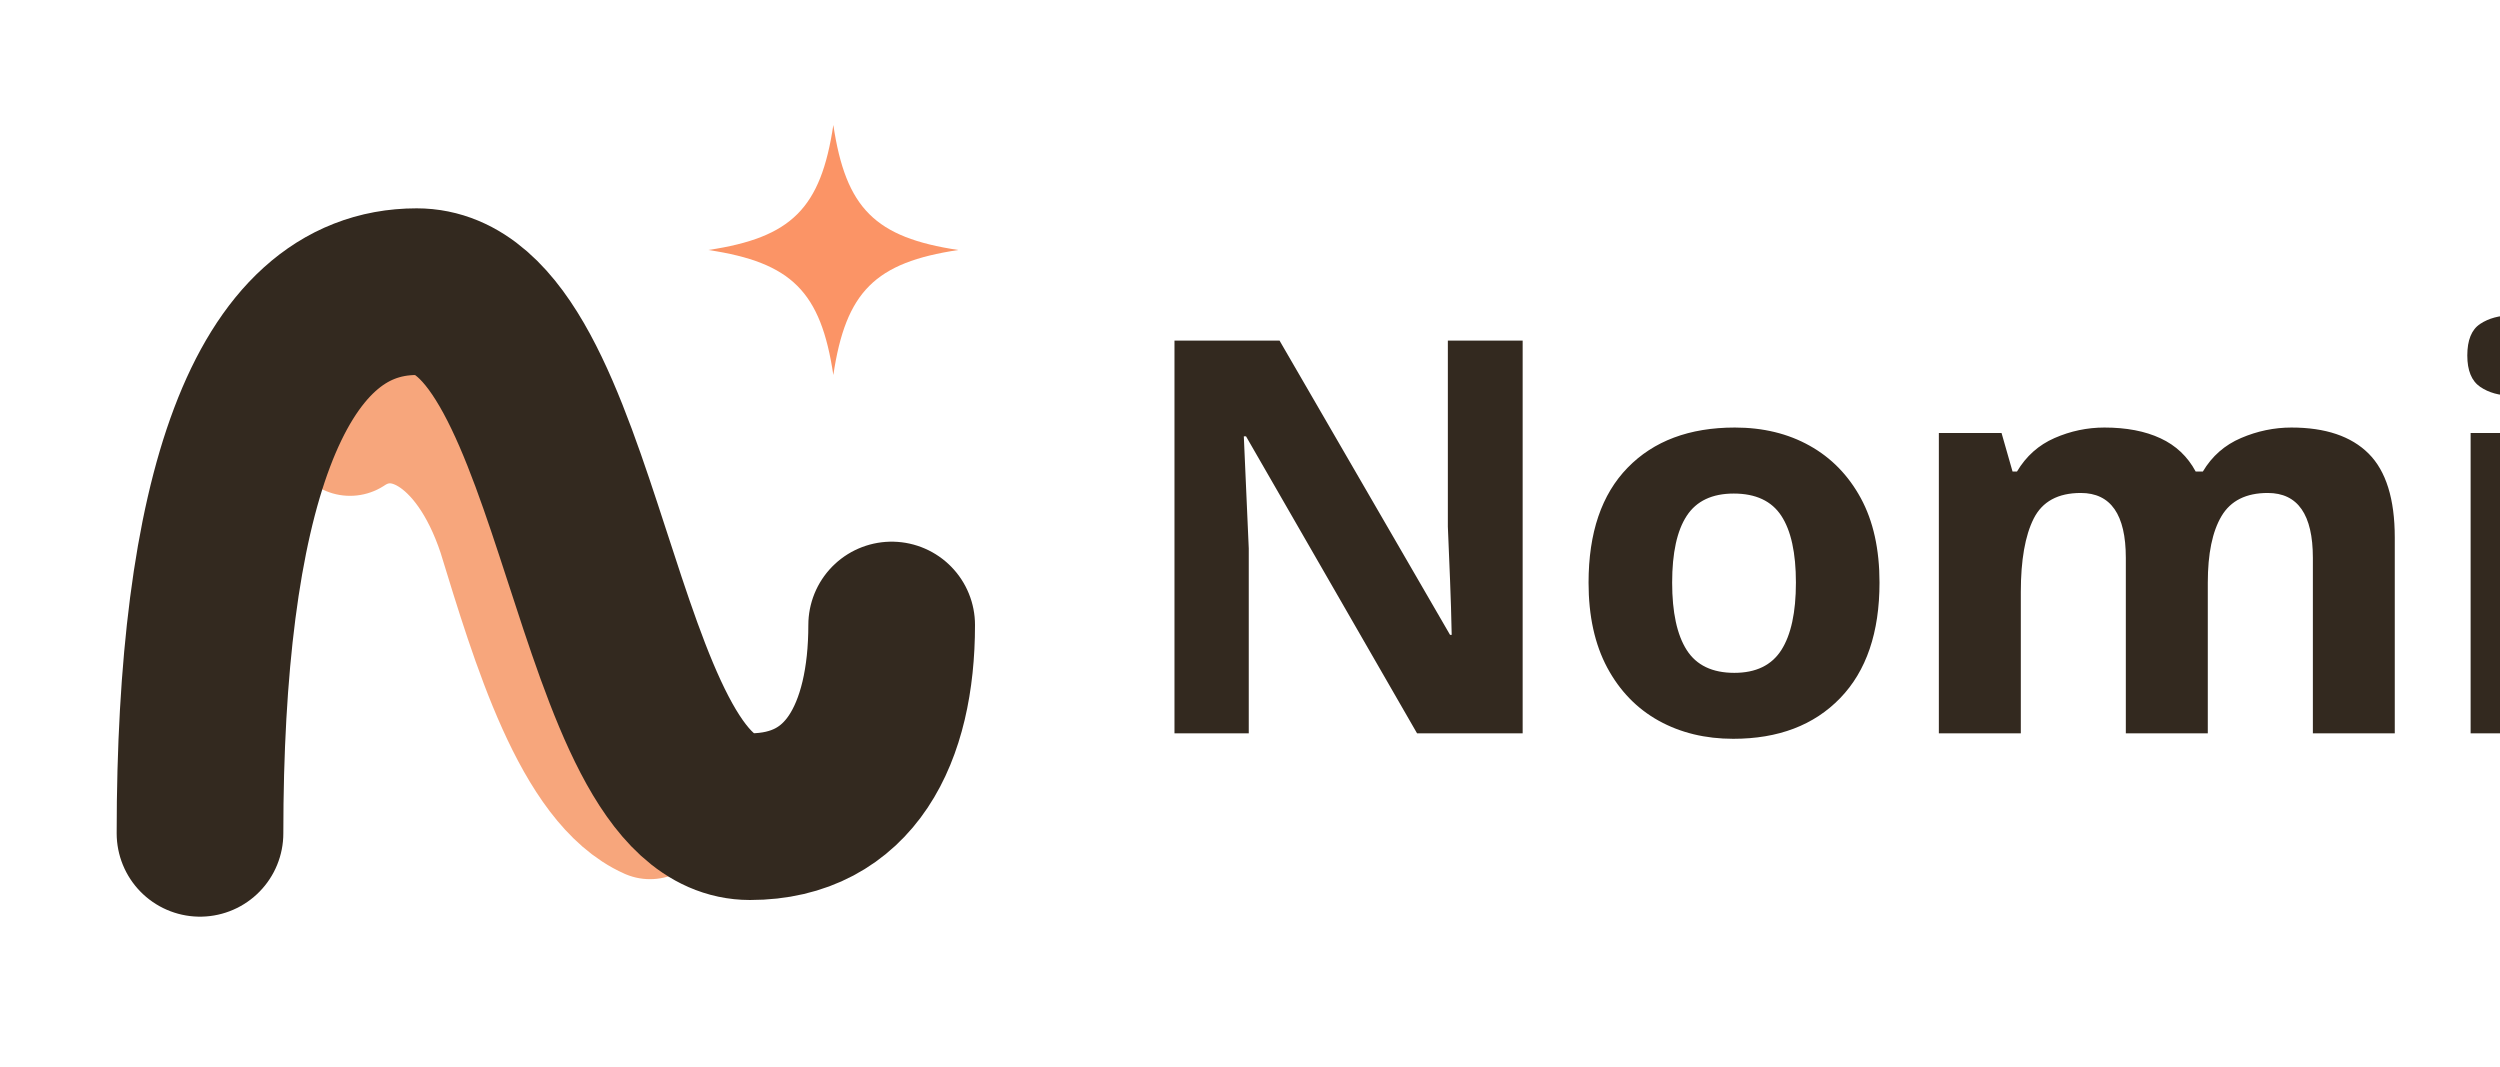
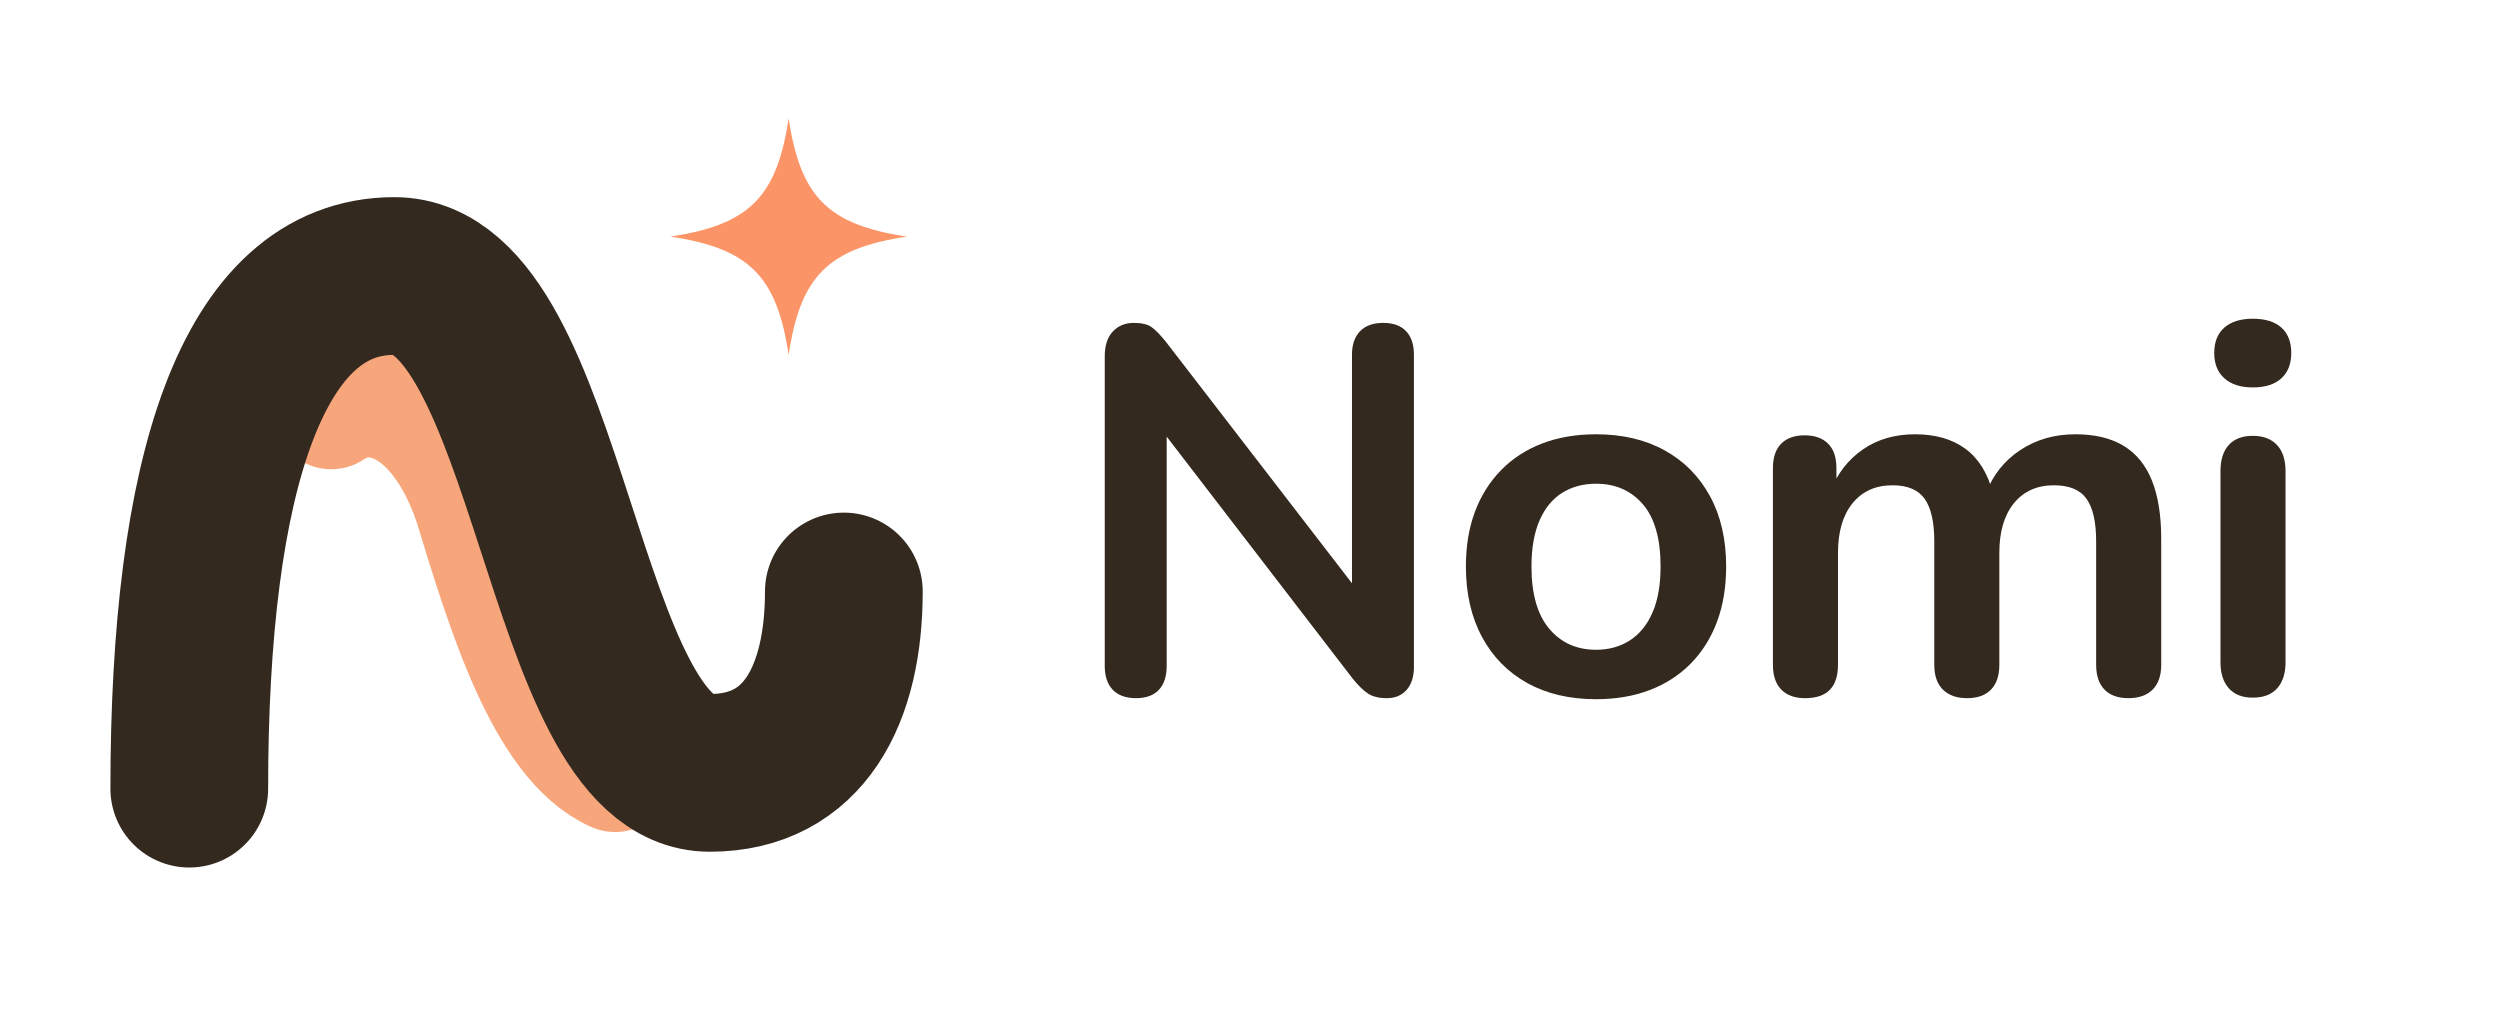
- <svg xmlns="http://www.w3.org/2000/svg" viewBox="0 0 600 256" role="img" aria-label="Nomi">
+ <svg xmlns="http://www.w3.org/2000/svg" viewBox="0 0 634 256" role="img" aria-label="Nomi">
  <path d="M84 104 C96 96 112 104 120 128 C128 154 138 188 156 196" fill="none" stroke="#F7A67C" stroke-width="30" stroke-linecap="round" />
  <path d="M48 200 C48 120 64 70 100 70 C140 70 142 196 180 196 C204 196 214 176 214 150" fill="none" stroke="#33291F" stroke-width="40" stroke-linecap="round" stroke-linejoin="round" />
  <path d="M200 30 C203 50 210 57 230 60 C210 63 203 70 200 90 C197 70 190 63 170 60 C190 57 197 50 200 30 Z" fill="#FB9466" />
-   <text x="270" y="176" font-family="'Nunito','Quicksand','Poppins','PingFang SC','Noto Sans SC',sans-serif" font-size="132" font-weight="700" fill="#33291F" letter-spacing="-2">Nomi</text>
+   <path d="M288.084 177.056Q284.256 177.056 282.21 174.944Q280.164 172.832 280.164 168.872V90.332Q280.164 86.24 282.21 84.062Q284.256 81.884 287.556 81.884Q290.592 81.884 292.11 83.006Q293.628 84.128 295.74 86.768L346.296 152.372H342.864V89.936Q342.864 86.108 344.91 83.996Q346.956 81.884 350.784 81.884Q354.612 81.884 356.592 83.996Q358.572 86.108 358.572 89.936V169.136Q358.572 172.832 356.724 174.944Q354.876 177.056 351.708 177.056Q348.672 177.056 346.89 175.868Q345.108 174.68 342.996 172.04L292.572 106.436H295.872V168.872Q295.872 172.832 293.892 174.944Q291.912 177.056 288.084 177.056Z" fill="#33291F" />
+   <path d="M404.752 177.32Q394.72 177.32 387.328 173.228Q379.936 169.136 375.844 161.546Q371.752 153.956 371.752 143.66Q371.752 135.872 374.062 129.734Q376.372 123.596 380.728 119.174Q385.084 114.752 391.156 112.442Q397.228 110.132 404.752 110.132Q414.784 110.132 422.176 114.224Q429.568 118.316 433.66 125.84Q437.752 133.364 437.752 143.66Q437.752 151.448 435.442 157.652Q433.132 163.856 428.776 168.278Q424.42 172.7 418.348 175.01Q412.276 177.32 404.752 177.32ZM404.752 164.78Q409.636 164.78 413.332 162.404Q417.028 160.028 419.074 155.342Q421.12 150.656 421.12 143.66Q421.12 133.1 416.632 127.886Q412.144 122.672 404.752 122.672Q399.868 122.672 396.172 124.982Q392.476 127.292 390.43 131.978Q388.384 136.664 388.384 143.66Q388.384 154.088 392.872 159.434Q397.36 164.78 404.752 164.78Z" fill="#33291F" />
+   <path d="M457.796 177.056Q453.836 177.056 451.724 174.878Q449.612 172.7 449.612 168.608V118.712Q449.612 114.62 451.724 112.508Q453.836 110.396 457.664 110.396Q461.492 110.396 463.604 112.508Q465.716 114.62 465.716 118.712V128.348L464.264 124.388Q466.904 117.788 472.448 113.96Q477.992 110.132 485.648 110.132Q493.436 110.132 498.452 113.828Q503.468 117.524 505.448 125.18H503.6Q506.24 118.184 512.312 114.158Q518.384 110.132 526.304 110.132Q533.696 110.132 538.514 113.036Q543.332 115.94 545.708 121.814Q548.084 127.688 548.084 136.664V168.608Q548.084 172.7 545.906 174.878Q543.728 177.056 539.768 177.056Q535.808 177.056 533.696 174.878Q531.584 172.7 531.584 168.608V137.324Q531.584 129.932 529.142 126.5Q526.7 123.068 520.892 123.068Q514.424 123.068 510.728 127.622Q507.032 132.176 507.032 140.228V168.608Q507.032 172.7 504.92 174.878Q502.808 177.056 498.848 177.056Q494.888 177.056 492.71 174.878Q490.532 172.7 490.532 168.608V137.324Q490.532 129.932 488.09 126.5Q485.648 123.068 479.972 123.068Q473.504 123.068 469.808 127.622Q466.112 132.176 466.112 140.228V168.608Q466.112 177.056 457.796 177.056Z" fill="#33291F" />
+   <path d="M571.296 176.924Q567.336 176.924 565.224 174.548Q563.112 172.172 563.112 167.948V119.504Q563.112 115.148 565.224 112.838Q567.336 110.528 571.296 110.528Q575.256 110.528 577.434 112.838Q579.612 115.148 579.612 119.504V167.948Q579.612 172.172 577.5 174.548Q575.388 176.924 571.296 176.924ZM571.296 98.252Q566.676 98.252 564.102 95.942Q561.528 93.632 561.528 89.54Q561.528 85.316 564.102 83.072Q566.676 80.828 571.296 80.828Q576.048 80.828 578.556 83.072Q581.064 85.316 581.064 89.54Q581.064 93.632 578.556 95.942Q576.048 98.252 571.296 98.252Z" fill="#33291F" />
</svg>
